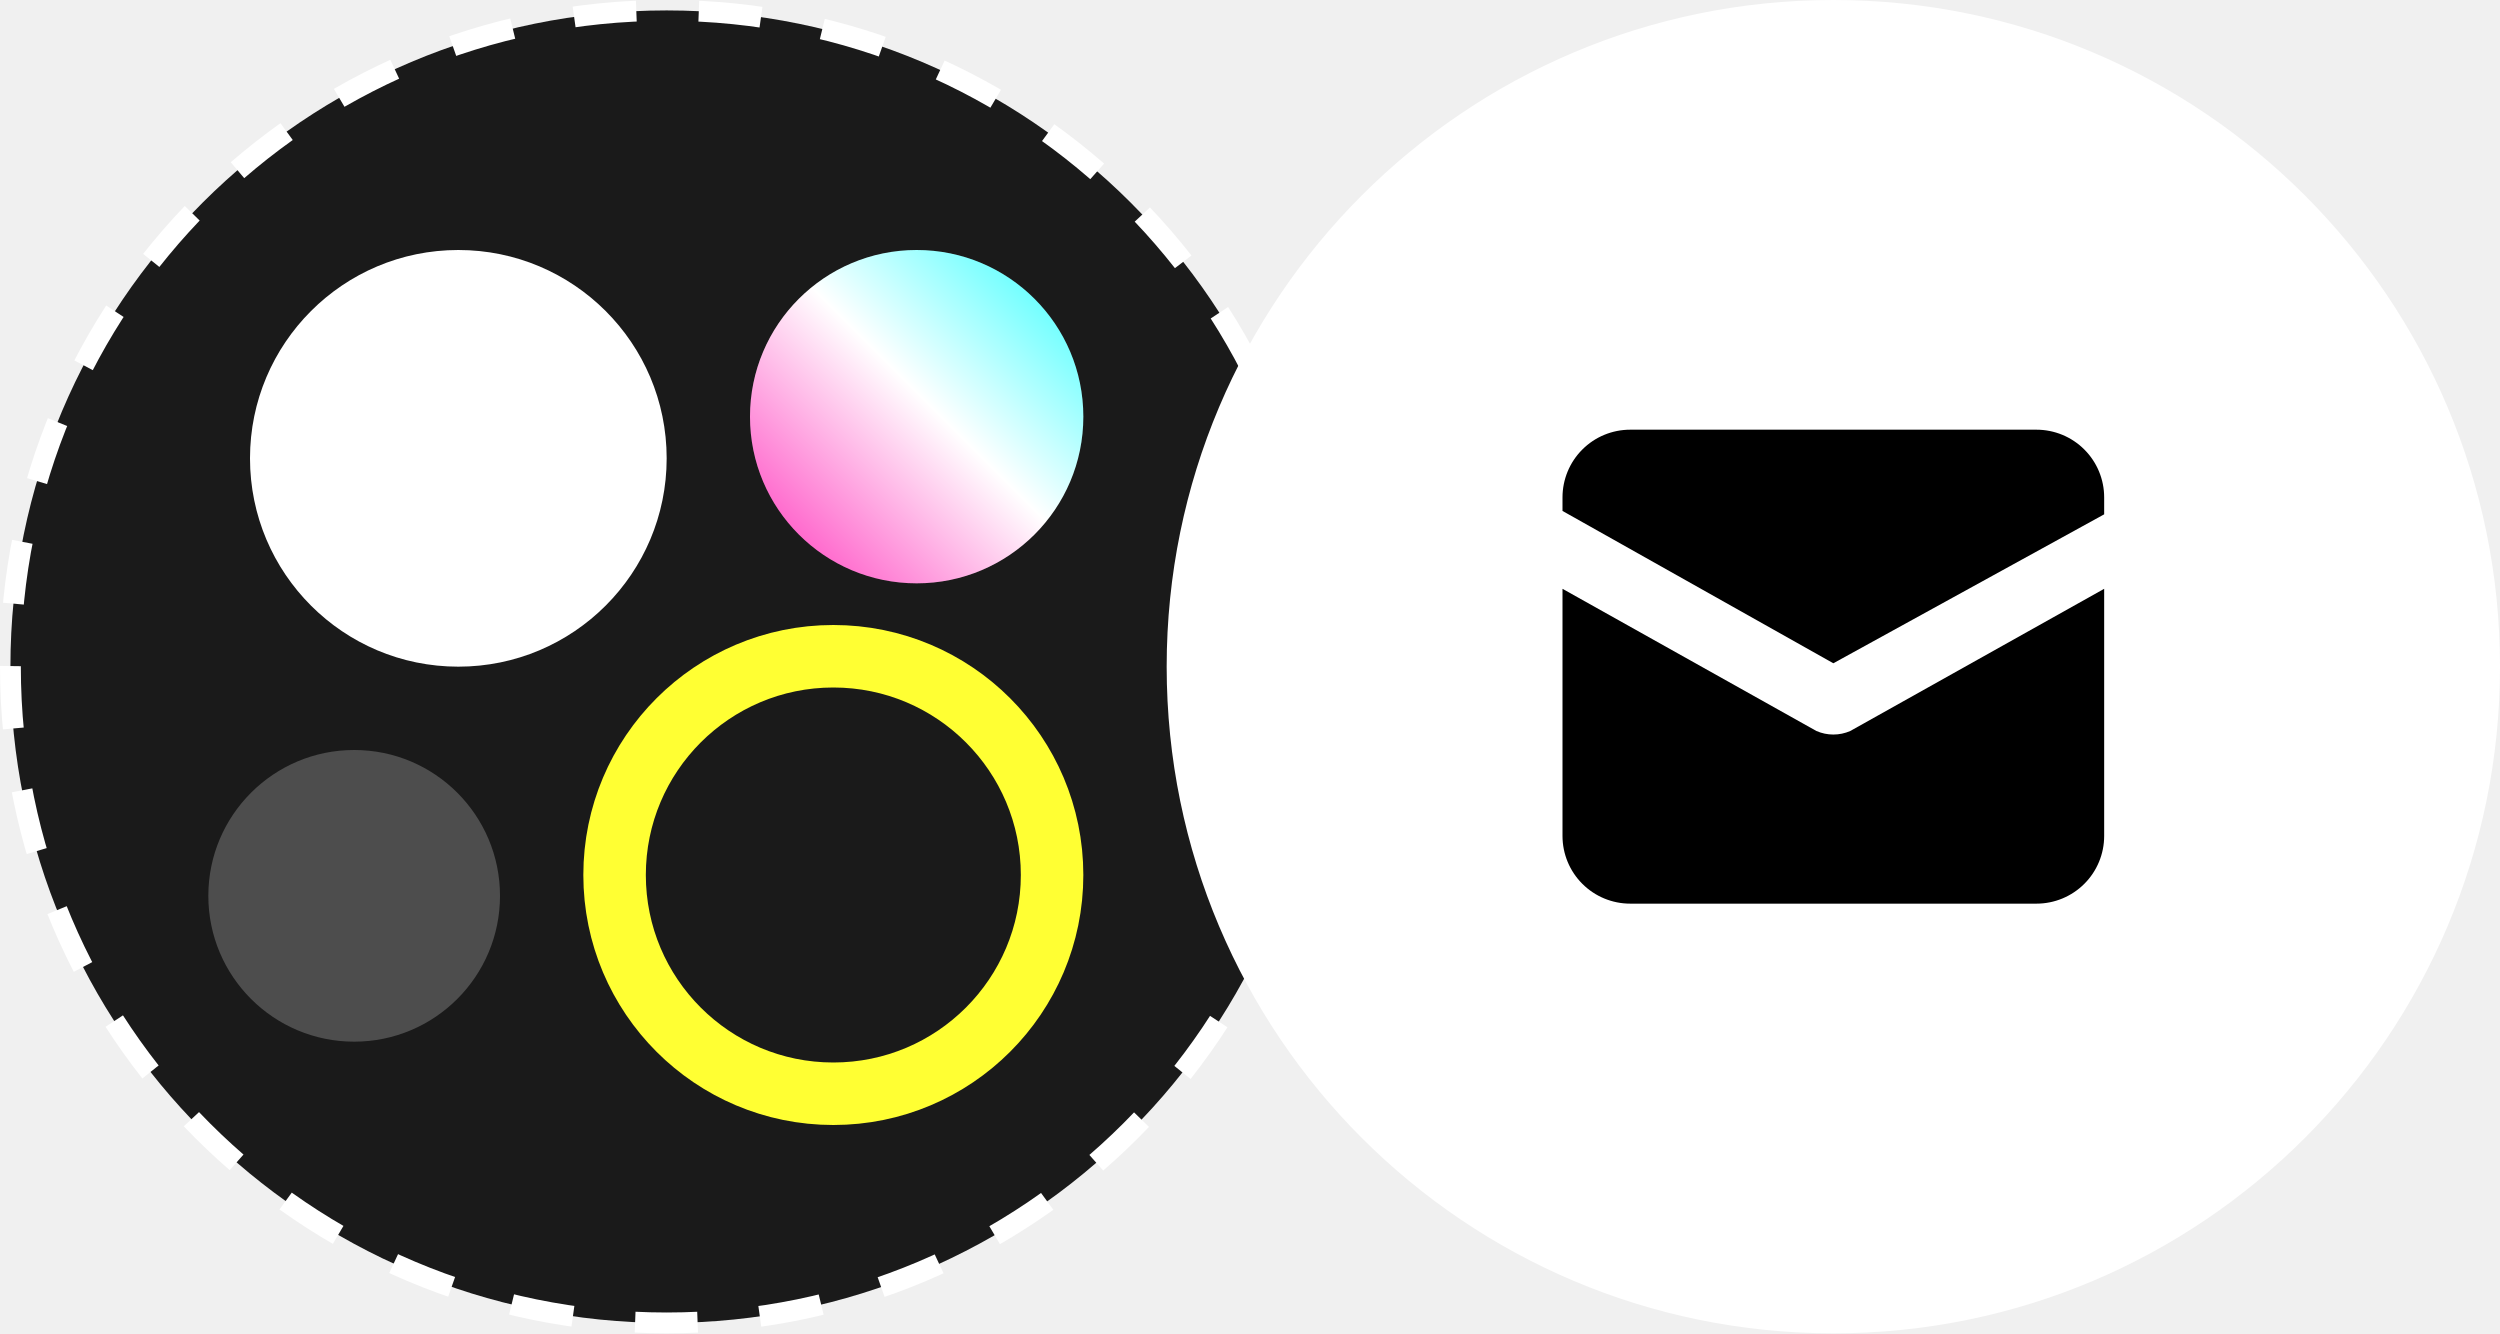
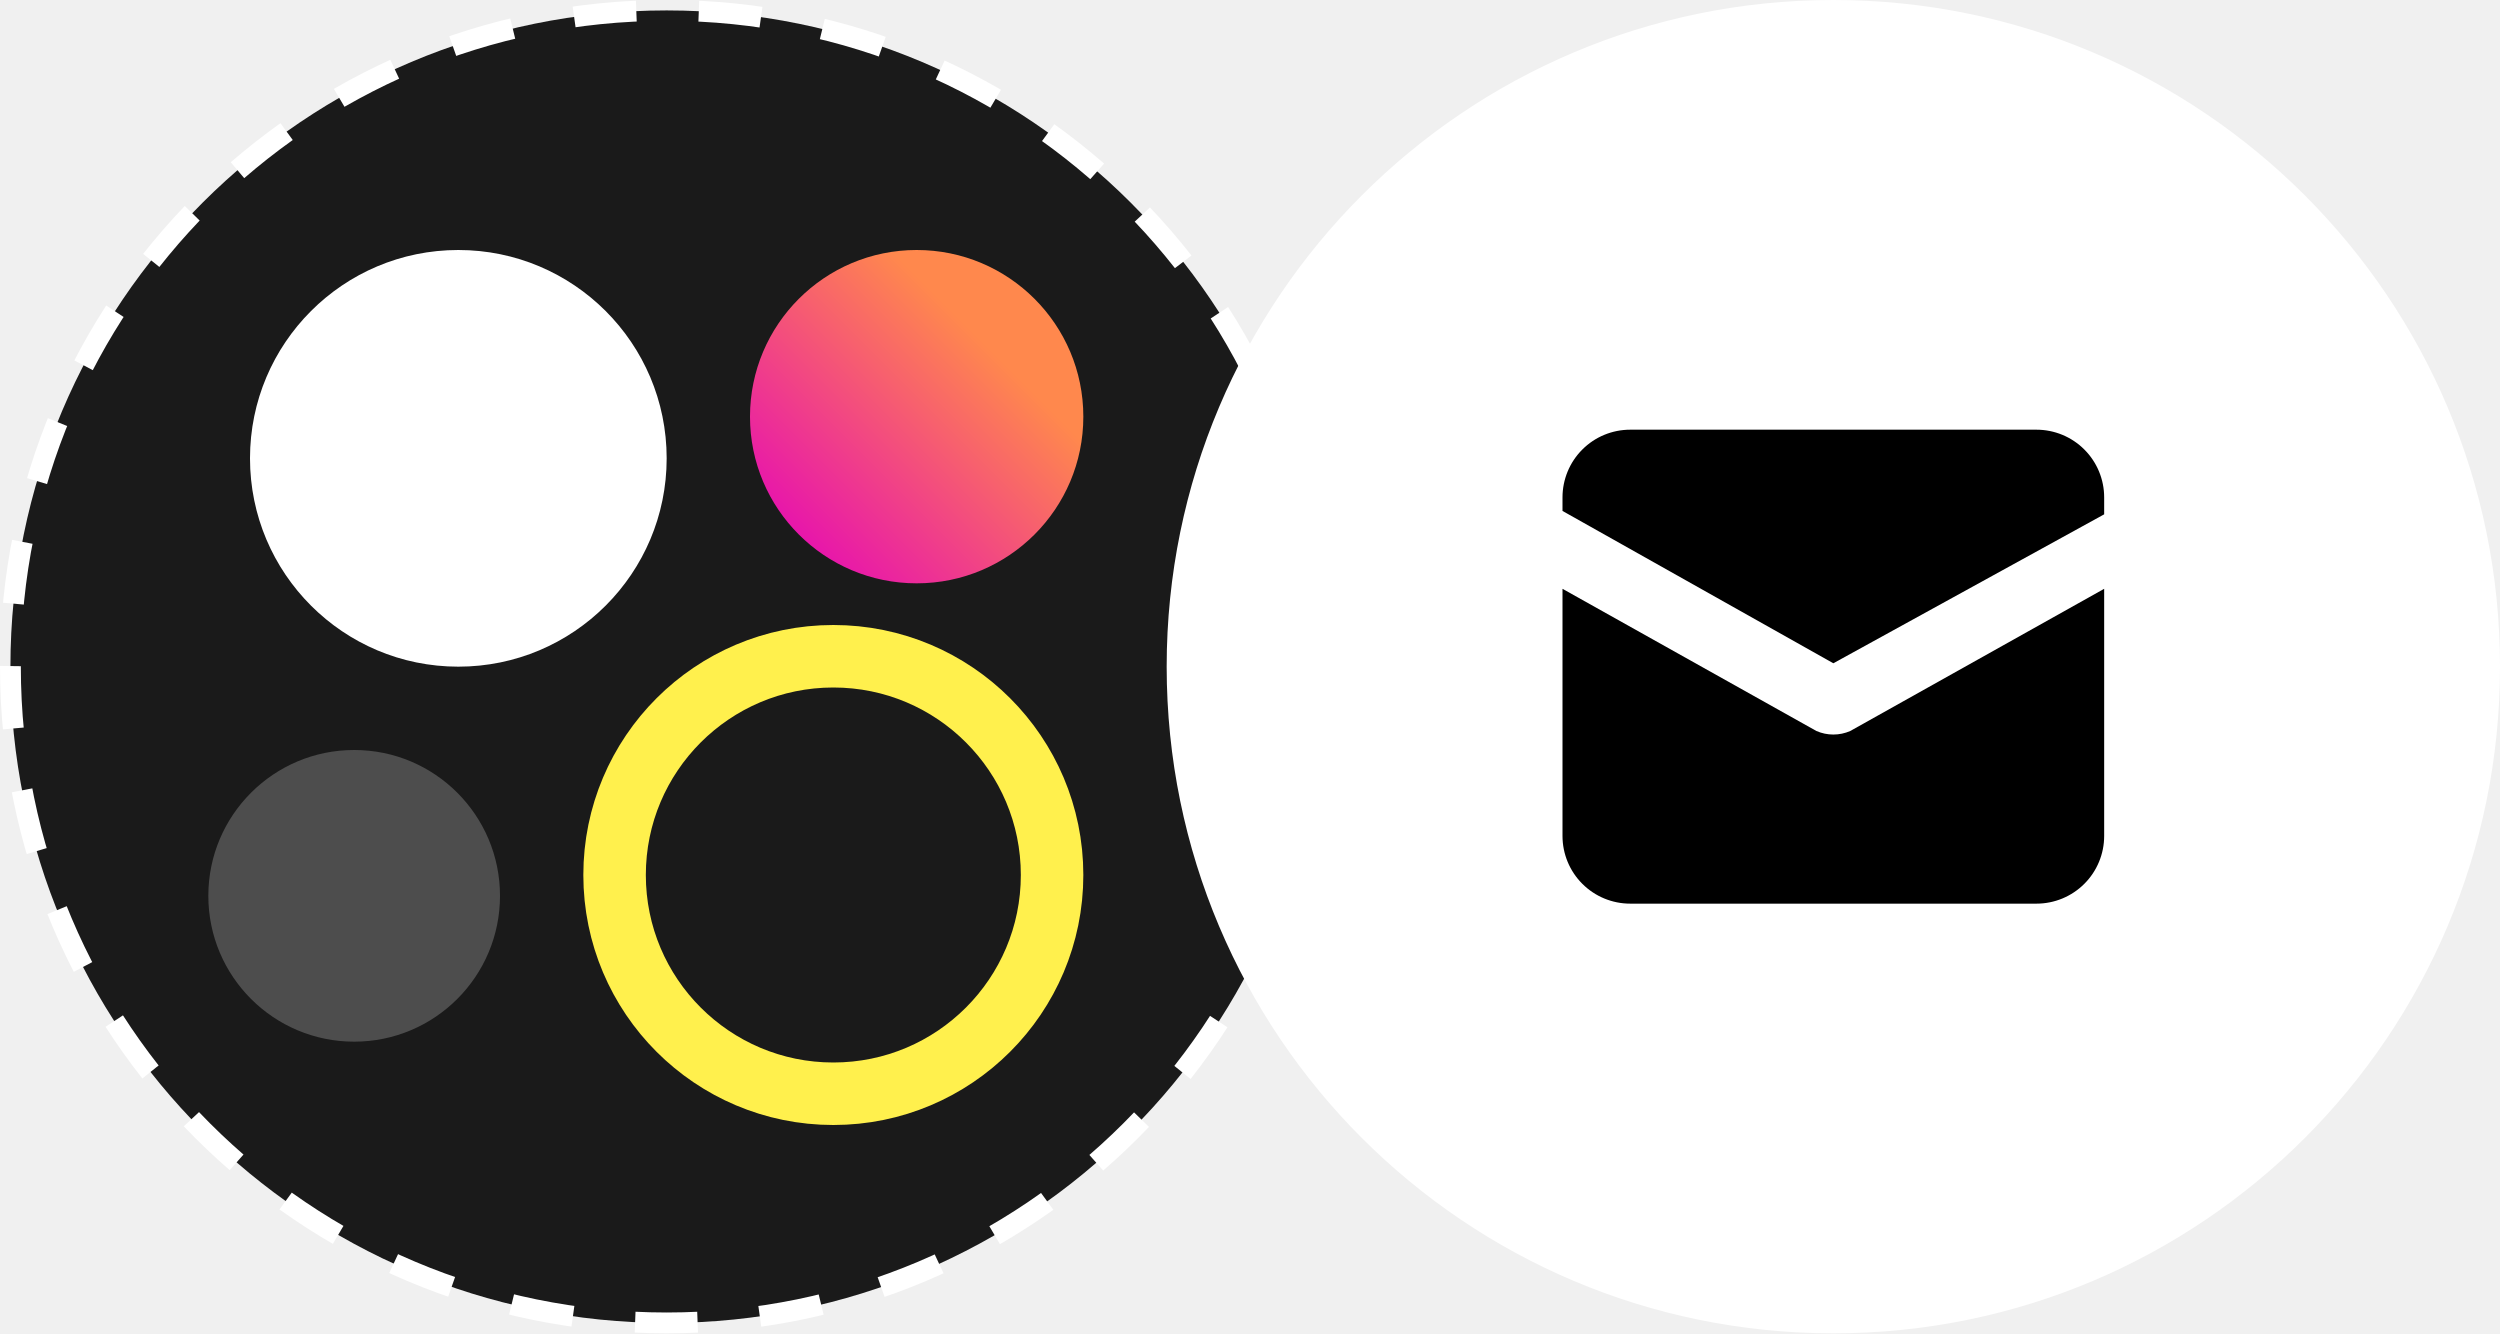
<svg xmlns="http://www.w3.org/2000/svg" width="120" height="64" viewBox="0 0 120 64" fill="none">
  <circle cx="32" cy="32" r="31.5" fill="#1A1A1A" stroke="white" stroke-dasharray="3 3" />
  <circle cx="22" cy="22" r="10" fill="white" />
-   <circle cx="44" cy="20" r="8" fill="#333333" />
-   <circle cx="44" cy="20" r="8" fill="url(#paint0_linear_505_2769)" />
-   <circle cx="40" cy="42" r="10.5" stroke="#FFFF33" stroke-width="3" />
+   <circle cx="44" cy="20" r="8" fill="url(#paint0_linear_174_1113)" />
+   <circle cx="40" cy="42" r="10.5" stroke="#FFF04D" stroke-width="3" />
  <circle cx="17" cy="43" r="7" fill="#4D4D4D" />
  <circle cx="88" cy="32" r="32" fill="white" />
-   <g clip-path="url(#clip0_505_2769)">
+   <g clip-path="url(#clip0_174_1113)">
    <path d="M97.75 20.625H78.25C77.388 20.625 76.561 20.967 75.952 21.577C75.342 22.186 75 23.013 75 23.875V24.525L88 31.837L101 24.688V23.875C101 23.013 100.658 22.186 100.048 21.577C99.439 20.967 98.612 20.625 97.75 20.625Z" fill="black" />
    <path d="M87.188 35.088L75 28.263V40.125C75 40.987 75.342 41.814 75.952 42.423C76.561 43.033 77.388 43.375 78.25 43.375H97.75C98.612 43.375 99.439 43.033 100.048 42.423C100.658 41.814 101 40.987 101 40.125V28.263L88.812 35.088C88.556 35.2 88.28 35.258 88 35.258C87.72 35.258 87.444 35.2 87.188 35.088Z" fill="black" />
  </g>
  <defs>
-     <linearGradient id="paint0_linear_505_2769" x1="52" y1="12" x2="36" y2="28" gradientUnits="userSpaceOnUse">
-       <stop stop-color="#33FFFF" />
-       <stop offset="0.463" stop-color="white" />
-       <stop offset="1" stop-color="#FF33BB" />
+     <linearGradient id="paint0_linear_174_1113" x1="52" y1="12" x2="36" y2="28" gradientUnits="userSpaceOnUse">
+       <stop offset="0.289" stop-color="#FF884D" />
+       <stop offset="0.961" stop-color="#E300BD" />
    </linearGradient>
-     <clipPath id="clip0_505_2769">
+     <clipPath id="clip0_174_1113">
      <rect width="26" height="26" fill="white" transform="translate(75 19)" />
    </clipPath>
  </defs>
</svg>
